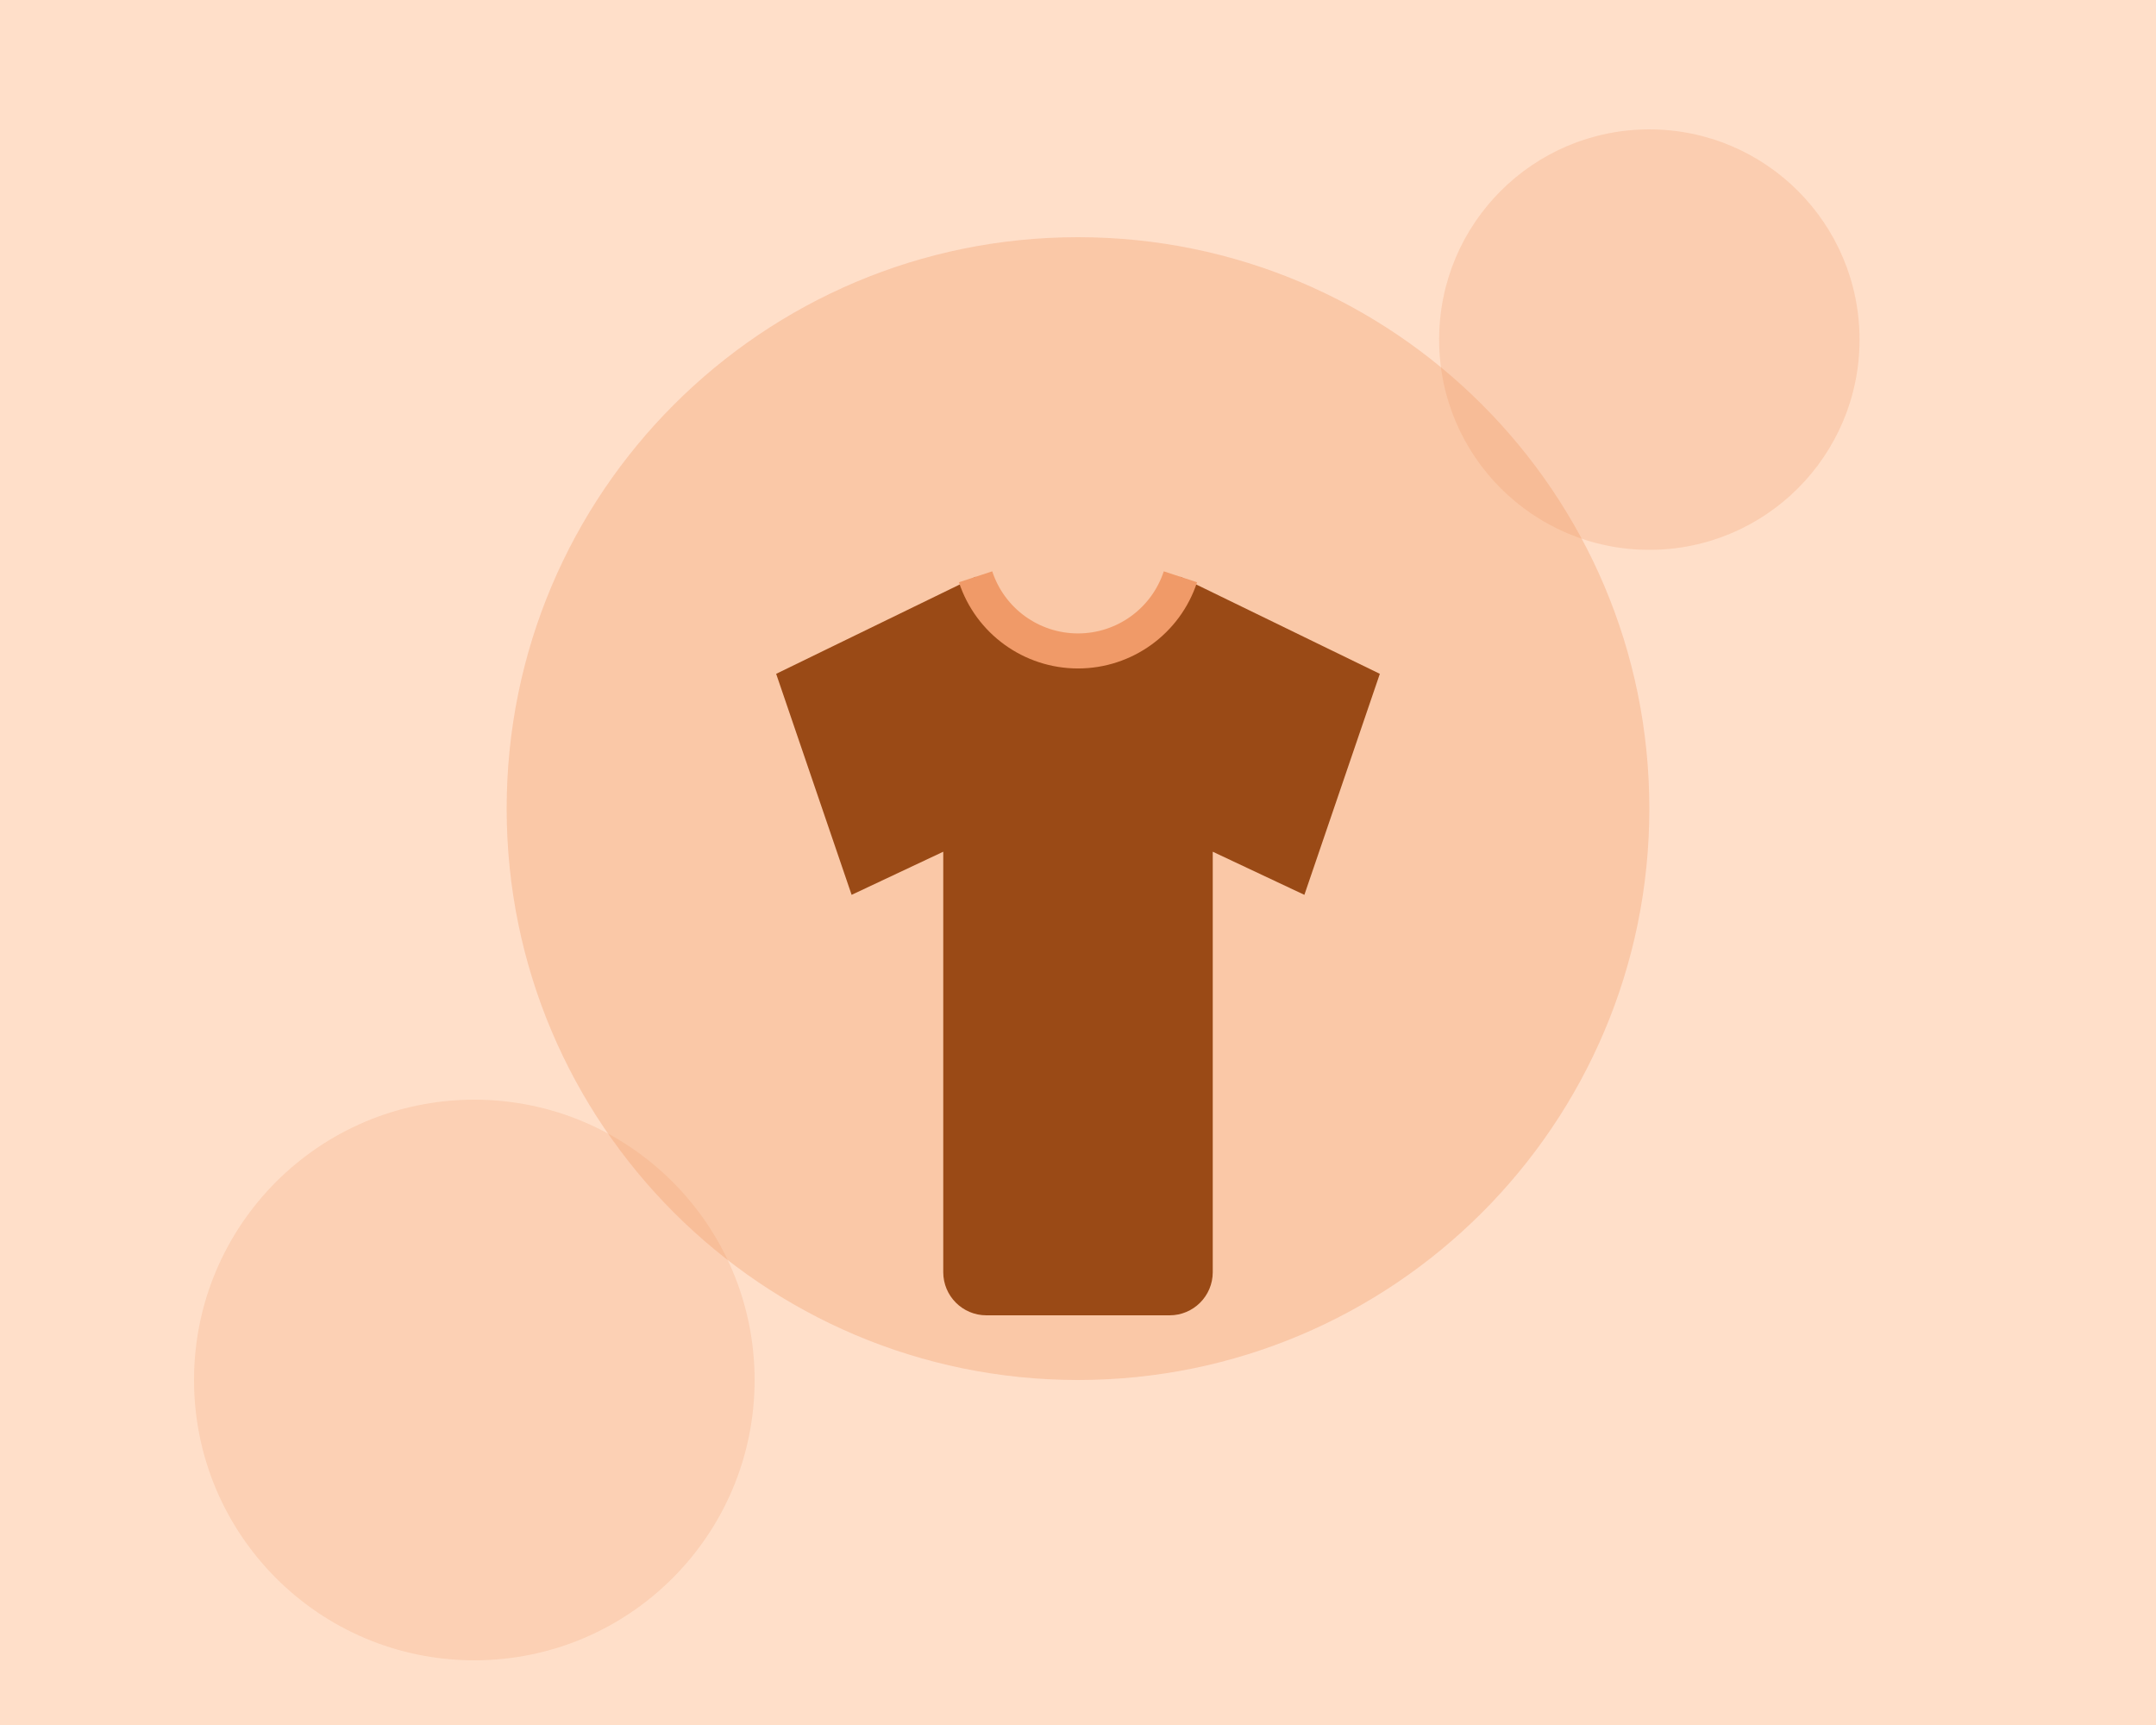
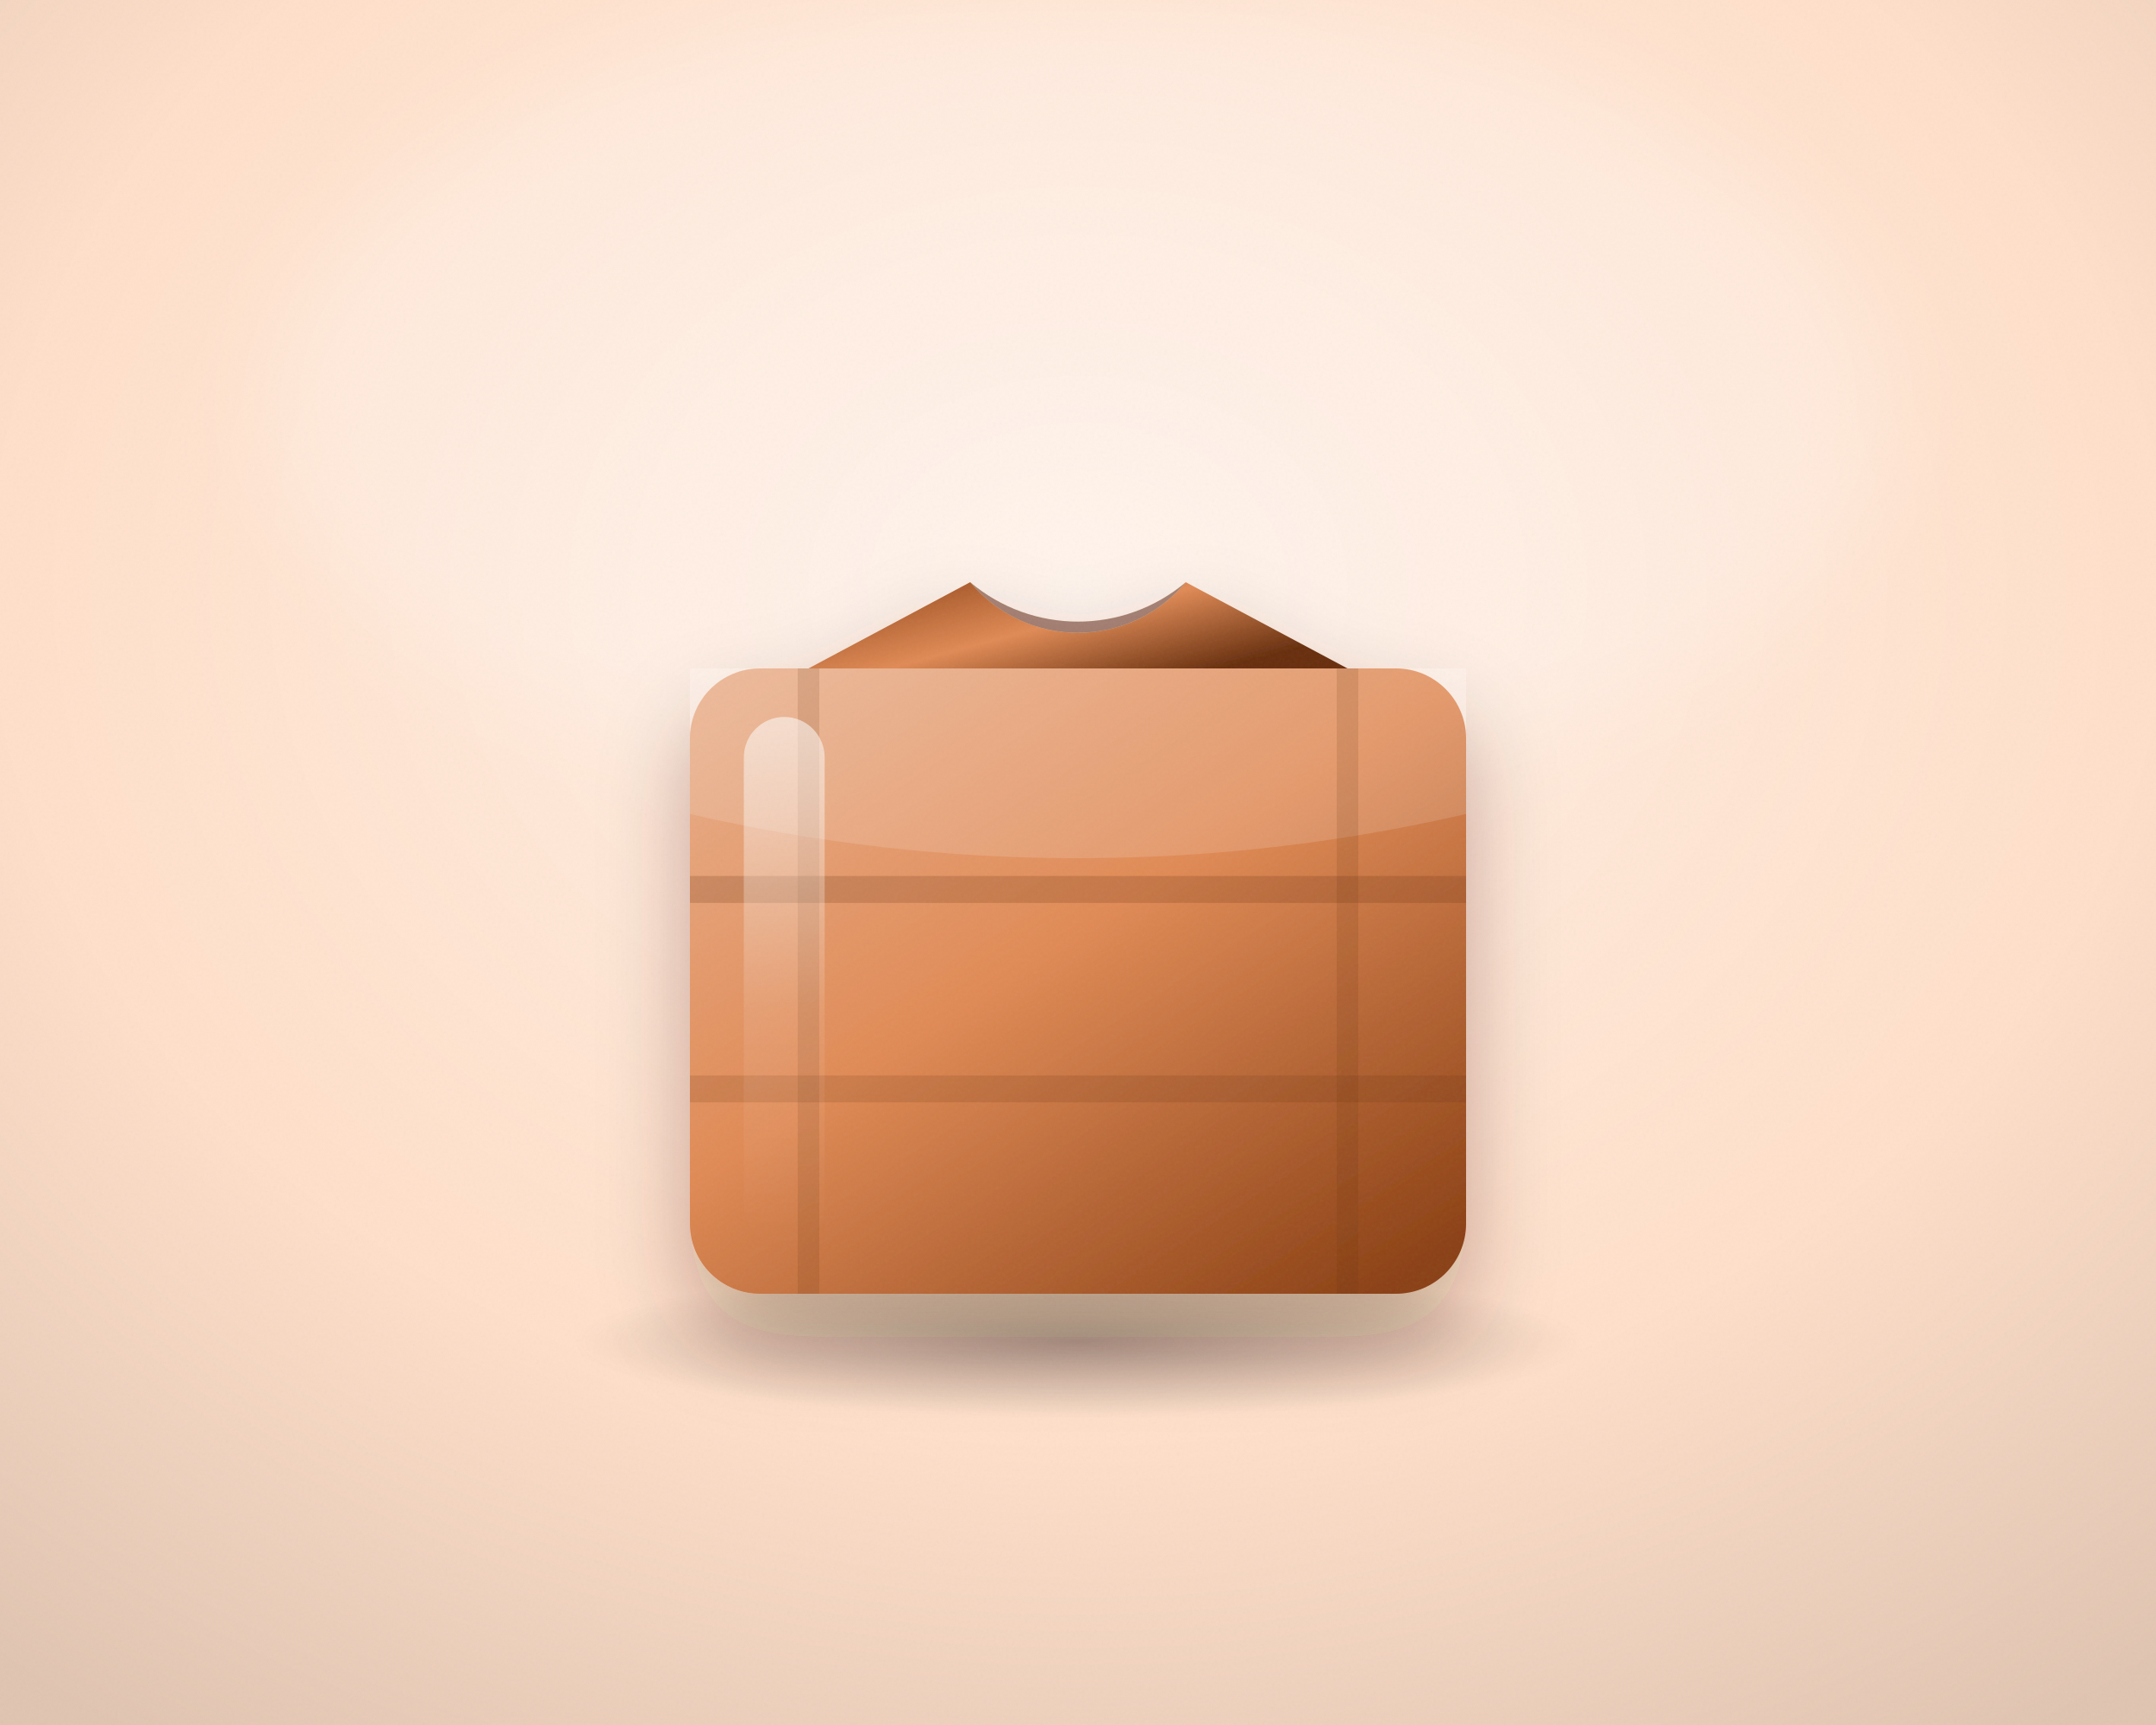
- <svg xmlns="http://www.w3.org/2000/svg" viewBox="0 0 800 640" width="800" height="640" role="img" aria-label="Fashion">
-   <rect width="800" height="640" fill="#ffdfc9" />
-   <circle cx="400" cy="300" r="212" fill="#f09a68" opacity="0.34" />
-   <circle cx="612" cy="126" r="78" fill="#f09a68" opacity="0.26" />
-   <circle cx="176" cy="512" r="104" fill="#f09a68" opacity="0.22" />
-   <path d="M362 214 L288 250 L316 332 L350 316 V472 A16 16 0 0 0 366 488 H434 A16 16 0 0 0 450 472 V316 L484 332 L512 250 L438 214 A40 40 0 0 1 362 214 Z" fill="#9a4a16" />
-   <path d="M362 214 A40 40 0 0 0 438 214" fill="none" stroke="#f09a68" stroke-width="13" />
+ <svg xmlns="http://www.w3.org/2000/svg" viewBox="0 0 800 640" width="800" height="640" role="img" aria-label="Folded t-shirt on a studio backdrop">
+   <defs>
+     <radialGradient id="sweep" cx="50%" cy="34%" r="80%">
+       <stop offset="0" stop-color="#fff1e7" />
+       <stop offset="0.62" stop-color="#ffdfc9" />
+       <stop offset="1" stop-color="#e0c4b1" />
+     </radialGradient>
+     <linearGradient id="body" x1="0.1" y1="0" x2="0.9" y2="1">
+       <stop offset="0" stop-color="#e9ad88" />
+       <stop offset="0.45" stop-color="#e08a55" />
+       <stop offset="1" stop-color="#8a3f13" />
+     </linearGradient>
+     <linearGradient id="bodyAlt" x1="0" y1="0" x2="1" y2="0.6">
+       <stop offset="0" stop-color="#8a3f13" />
+       <stop offset="0.55" stop-color="#e08a55" />
+       <stop offset="1" stop-color="#682f0e" />
+     </linearGradient>
+     <linearGradient id="metal" x1="0" y1="0" x2="0" y2="1">
+       <stop offset="0" stop-color="#f1cab2" />
+       <stop offset="0.28" stop-color="#e49869" />
+       <stop offset="0.55" stop-color="#b87146" />
+       <stop offset="0.78" stop-color="#e7a47a" />
+       <stop offset="1" stop-color="#753610" />
+     </linearGradient>
+     <linearGradient id="gloss" x1="0" y1="0" x2="0" y2="1">
+       <stop offset="0" stop-color="#ffffff" stop-opacity="0.55" />
+       <stop offset="0.55" stop-color="#ffffff" stop-opacity="0.10" />
+       <stop offset="1" stop-color="#ffffff" stop-opacity="0" />
+     </linearGradient>
+     <radialGradient id="contact" cx="50%" cy="50%" r="50%">
+       <stop offset="0" stop-color="#473e38" stop-opacity="0.42" />
+       <stop offset="1" stop-color="#473e38" stop-opacity="0" />
+     </radialGradient>
+     <filter id="blur" x="-40%" y="-40%" width="180%" height="180%">
+       <feGaussianBlur stdDeviation="16" />
+     </filter>
+     <filter id="drop" x="-30%" y="-30%" width="170%" height="170%">
+       <feDropShadow dx="0" dy="16" stdDeviation="16" flood-color="#45200a" flood-opacity="0.30" />
+     </filter>
+     <filter id="grain">
+       <feTurbulence type="fractalNoise" baseFrequency="0.85" numOctaves="3" stitchTiles="stitch" />
+       <feColorMatrix type="saturate" values="0" />
+     </filter>
+   </defs>
+   <rect width="800" height="640" fill="url(#sweep)" />
+   <ellipse cx="400" cy="150" rx="300" ry="150" fill="#ffffff" opacity="0.22" filter="url(#blur)" />
+   <ellipse cx="400" cy="498" rx="188" ry="28" fill="url(#contact)" />
+   <g filter="url(#drop)">
+     <rect x="256" y="248" width="288" height="232" rx="26" fill="url(#body)" />
+     <path d="M256 248h288v54a640 640 0 0 1-288 0z" fill="#ffffff" opacity="0.14" />
+     <path d="M300 248l60-32a52 52 0 0 0 80 0l60 32z" fill="url(#bodyAlt)" />
+     <path d="M360 216a52 52 0 0 0 80 0 62 62 0 0 1-80 0z" fill="#612c0d" opacity="0.55" />
+     <path d="M256 330h288" stroke="#612c0d" stroke-width="10" stroke-opacity="0.20" />
+     <path d="M256 404h288" stroke="#612c0d" stroke-width="10" stroke-opacity="0.16" />
+     <path d="M300 248v232" stroke="#612c0d" stroke-width="8" stroke-opacity="0.14" />
+     <path d="M500 248v232" stroke="#612c0d" stroke-width="8" stroke-opacity="0.14" />
+     <rect x="276" y="266" width="30" height="196" rx="15" fill="url(#gloss)" />
+   </g>
+   <rect width="800" height="640" filter="url(#grain)" opacity="0.05" />
</svg>
